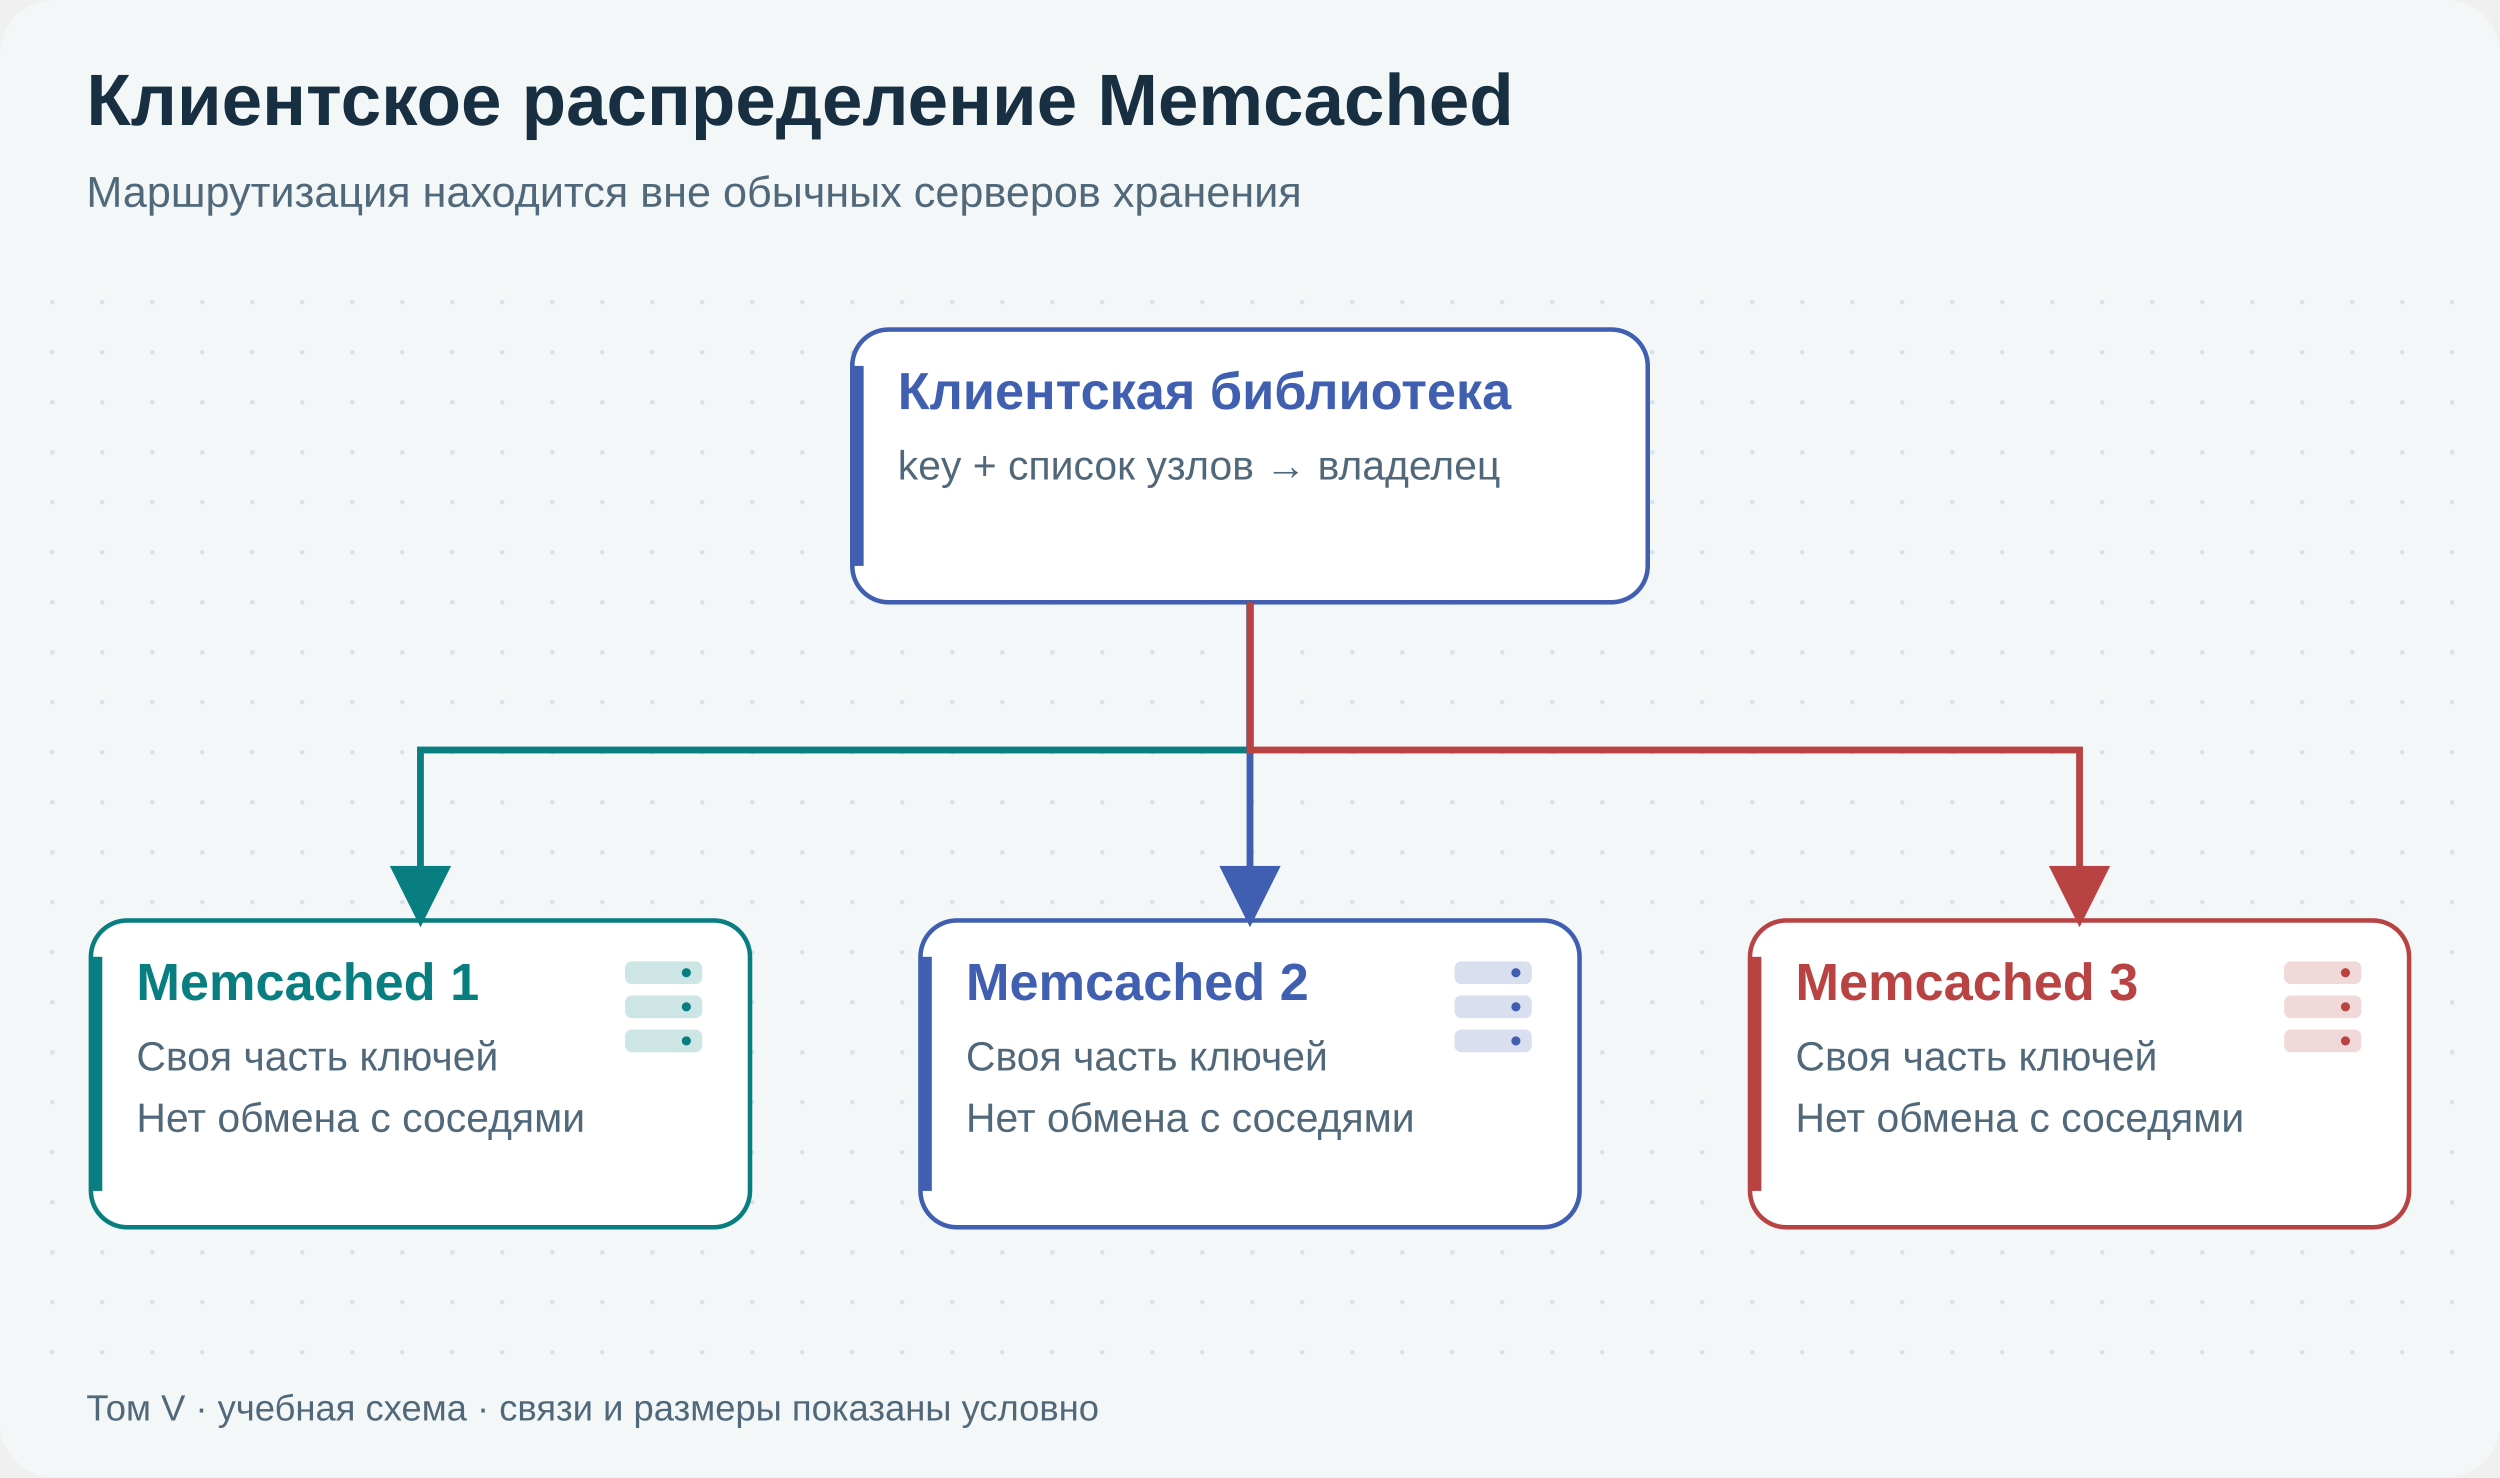
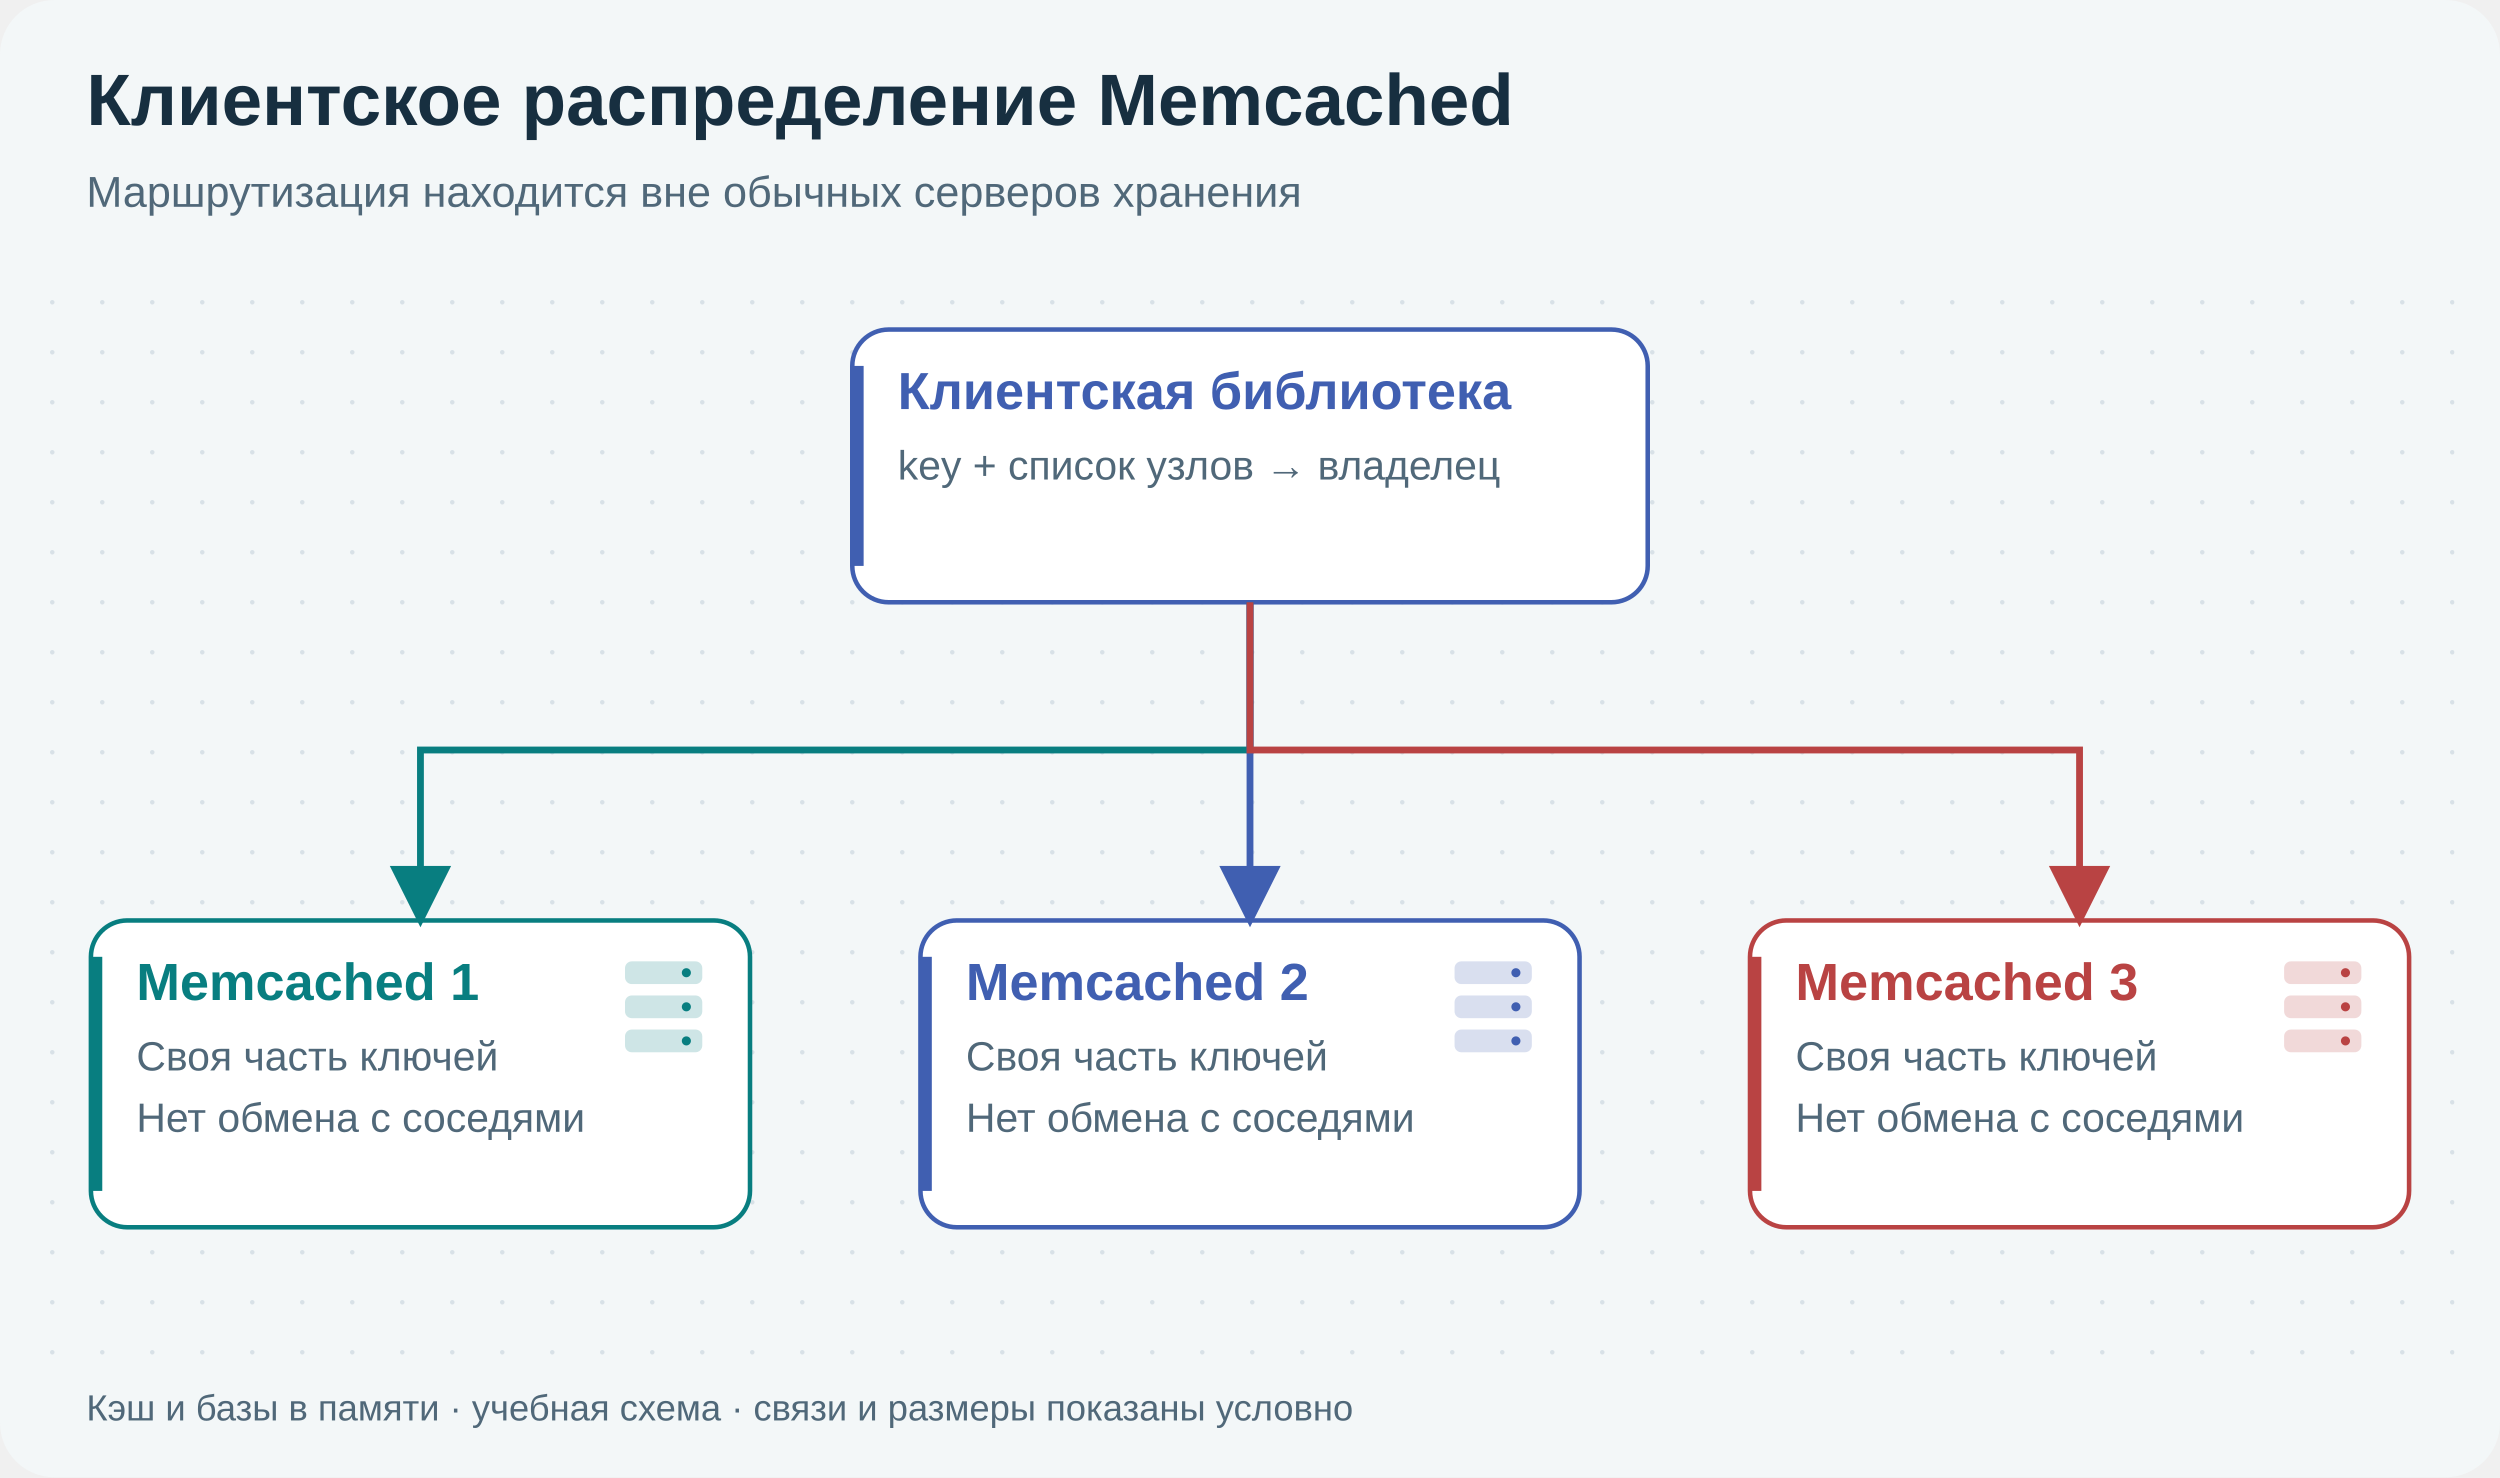
<svg xmlns="http://www.w3.org/2000/svg" viewBox="0 0 1100 650" role="img" aria-labelledby="title desc">
  <defs>
    <marker id="arrow" markerWidth="9" markerHeight="9" refX="8" refY="4.5" orient="auto-start-reverse">
      <path d="M0,0 L9,4.5 L0,9" fill="context-stroke" />
    </marker>
    <pattern id="grid" width="22" height="22" patternUnits="userSpaceOnUse">
      <circle cx="1" cy="1" r="1" fill="#d8e1e7" />
    </pattern>
  </defs>
  <rect width="1100" height="650" rx="24" fill="#f3f7f8" />
  <rect x="20" y="125" width="1060" height="485" fill="url(#grid)" />
  <g font-family="Segoe UI,Arial,sans-serif">
    <text x="38" y="55" fill="#172f40" font-size="32" font-weight="700">Клиентское распределение Memcached</text>
    <text x="38" y="91" fill="#506879" font-size="19" font-weight="400">Маршрутизация находится вне обычных серверов хранения</text>
    <rect x="375" y="145" width="350" height="120" rx="16" fill="#ffffff" stroke="#405fb1" stroke-width="2" />
    <rect x="375" y="161" width="5" height="88" fill="#405fb1" />
    <text x="395" y="180" fill="#405fb1" font-size="23" font-weight="700">Клиентская библиотека</text>
    <text x="395" y="211" fill="#506879" font-size="18" font-weight="400">key + список узлов → владелец</text>
    <rect x="40" y="405" width="290" height="135" rx="16" fill="#ffffff" stroke="#087e80" stroke-width="2" />
    <rect x="40" y="421" width="5" height="103" fill="#087e80" />
    <text x="60" y="440" fill="#087e80" font-size="23" font-weight="700">Memcached 1</text>
    <text x="60" y="471" fill="#506879" font-size="18" font-weight="400">Своя часть ключей</text>
    <text x="60" y="498" fill="#506879" font-size="18" font-weight="400">Нет обмена с соседями</text>
    <rect x="275" y="423" width="34" height="10" rx="3" fill="#087e80" opacity=".20" />
    <circle cx="302" cy="428" r="2" fill="#087e80" />
    <rect x="275" y="438" width="34" height="10" rx="3" fill="#087e80" opacity=".20" />
    <circle cx="302" cy="443" r="2" fill="#087e80" />
    <rect x="275" y="453" width="34" height="10" rx="3" fill="#087e80" opacity=".20" />
    <circle cx="302" cy="458" r="2" fill="#087e80" />
    <polyline points="550,265 550,330 185,330 185,405" fill="none" stroke="#087e80" stroke-width="3" stroke-dasharray="none" marker-end="url(#arrow)" />
    <rect x="405" y="405" width="290" height="135" rx="16" fill="#ffffff" stroke="#405fb1" stroke-width="2" />
    <rect x="405" y="421" width="5" height="103" fill="#405fb1" />
    <text x="425" y="440" fill="#405fb1" font-size="23" font-weight="700">Memcached 2</text>
    <text x="425" y="471" fill="#506879" font-size="18" font-weight="400">Своя часть ключей</text>
    <text x="425" y="498" fill="#506879" font-size="18" font-weight="400">Нет обмена с соседями</text>
    <rect x="640" y="423" width="34" height="10" rx="3" fill="#405fb1" opacity=".20" />
    <circle cx="667" cy="428" r="2" fill="#405fb1" />
    <rect x="640" y="438" width="34" height="10" rx="3" fill="#405fb1" opacity=".20" />
    <circle cx="667" cy="443" r="2" fill="#405fb1" />
    <rect x="640" y="453" width="34" height="10" rx="3" fill="#405fb1" opacity=".20" />
    <circle cx="667" cy="458" r="2" fill="#405fb1" />
    <polyline points="550,265 550,330 550,330 550,405" fill="none" stroke="#405fb1" stroke-width="3" stroke-dasharray="none" marker-end="url(#arrow)" />
    <rect x="770" y="405" width="290" height="135" rx="16" fill="#ffffff" stroke="#b94343" stroke-width="2" />
    <rect x="770" y="421" width="5" height="103" fill="#b94343" />
    <text x="790" y="440" fill="#b94343" font-size="23" font-weight="700">Memcached 3</text>
    <text x="790" y="471" fill="#506879" font-size="18" font-weight="400">Своя часть ключей</text>
    <text x="790" y="498" fill="#506879" font-size="18" font-weight="400">Нет обмена с соседями</text>
    <rect x="1005" y="423" width="34" height="10" rx="3" fill="#b94343" opacity=".20" />
    <circle cx="1032" cy="428" r="2" fill="#b94343" />
    <rect x="1005" y="438" width="34" height="10" rx="3" fill="#b94343" opacity=".20" />
    <circle cx="1032" cy="443" r="2" fill="#b94343" />
    <rect x="1005" y="453" width="34" height="10" rx="3" fill="#b94343" opacity=".20" />
    <circle cx="1032" cy="458" r="2" fill="#b94343" />
    <polyline points="550,265 550,330 915,330 915,405" fill="none" stroke="#b94343" stroke-width="3" stroke-dasharray="none" marker-end="url(#arrow)" />
-     <text x="38" y="625" fill="#506879" font-size="16" font-weight="400">Том V · учебная схема · связи и размеры показаны условно</text>
+     <text x="38" y="625" fill="#506879" font-size="16" font-weight="400">Кэш и базы в памяти · учебная схема · связи и размеры показаны условно</text>
  </g>
</svg>
